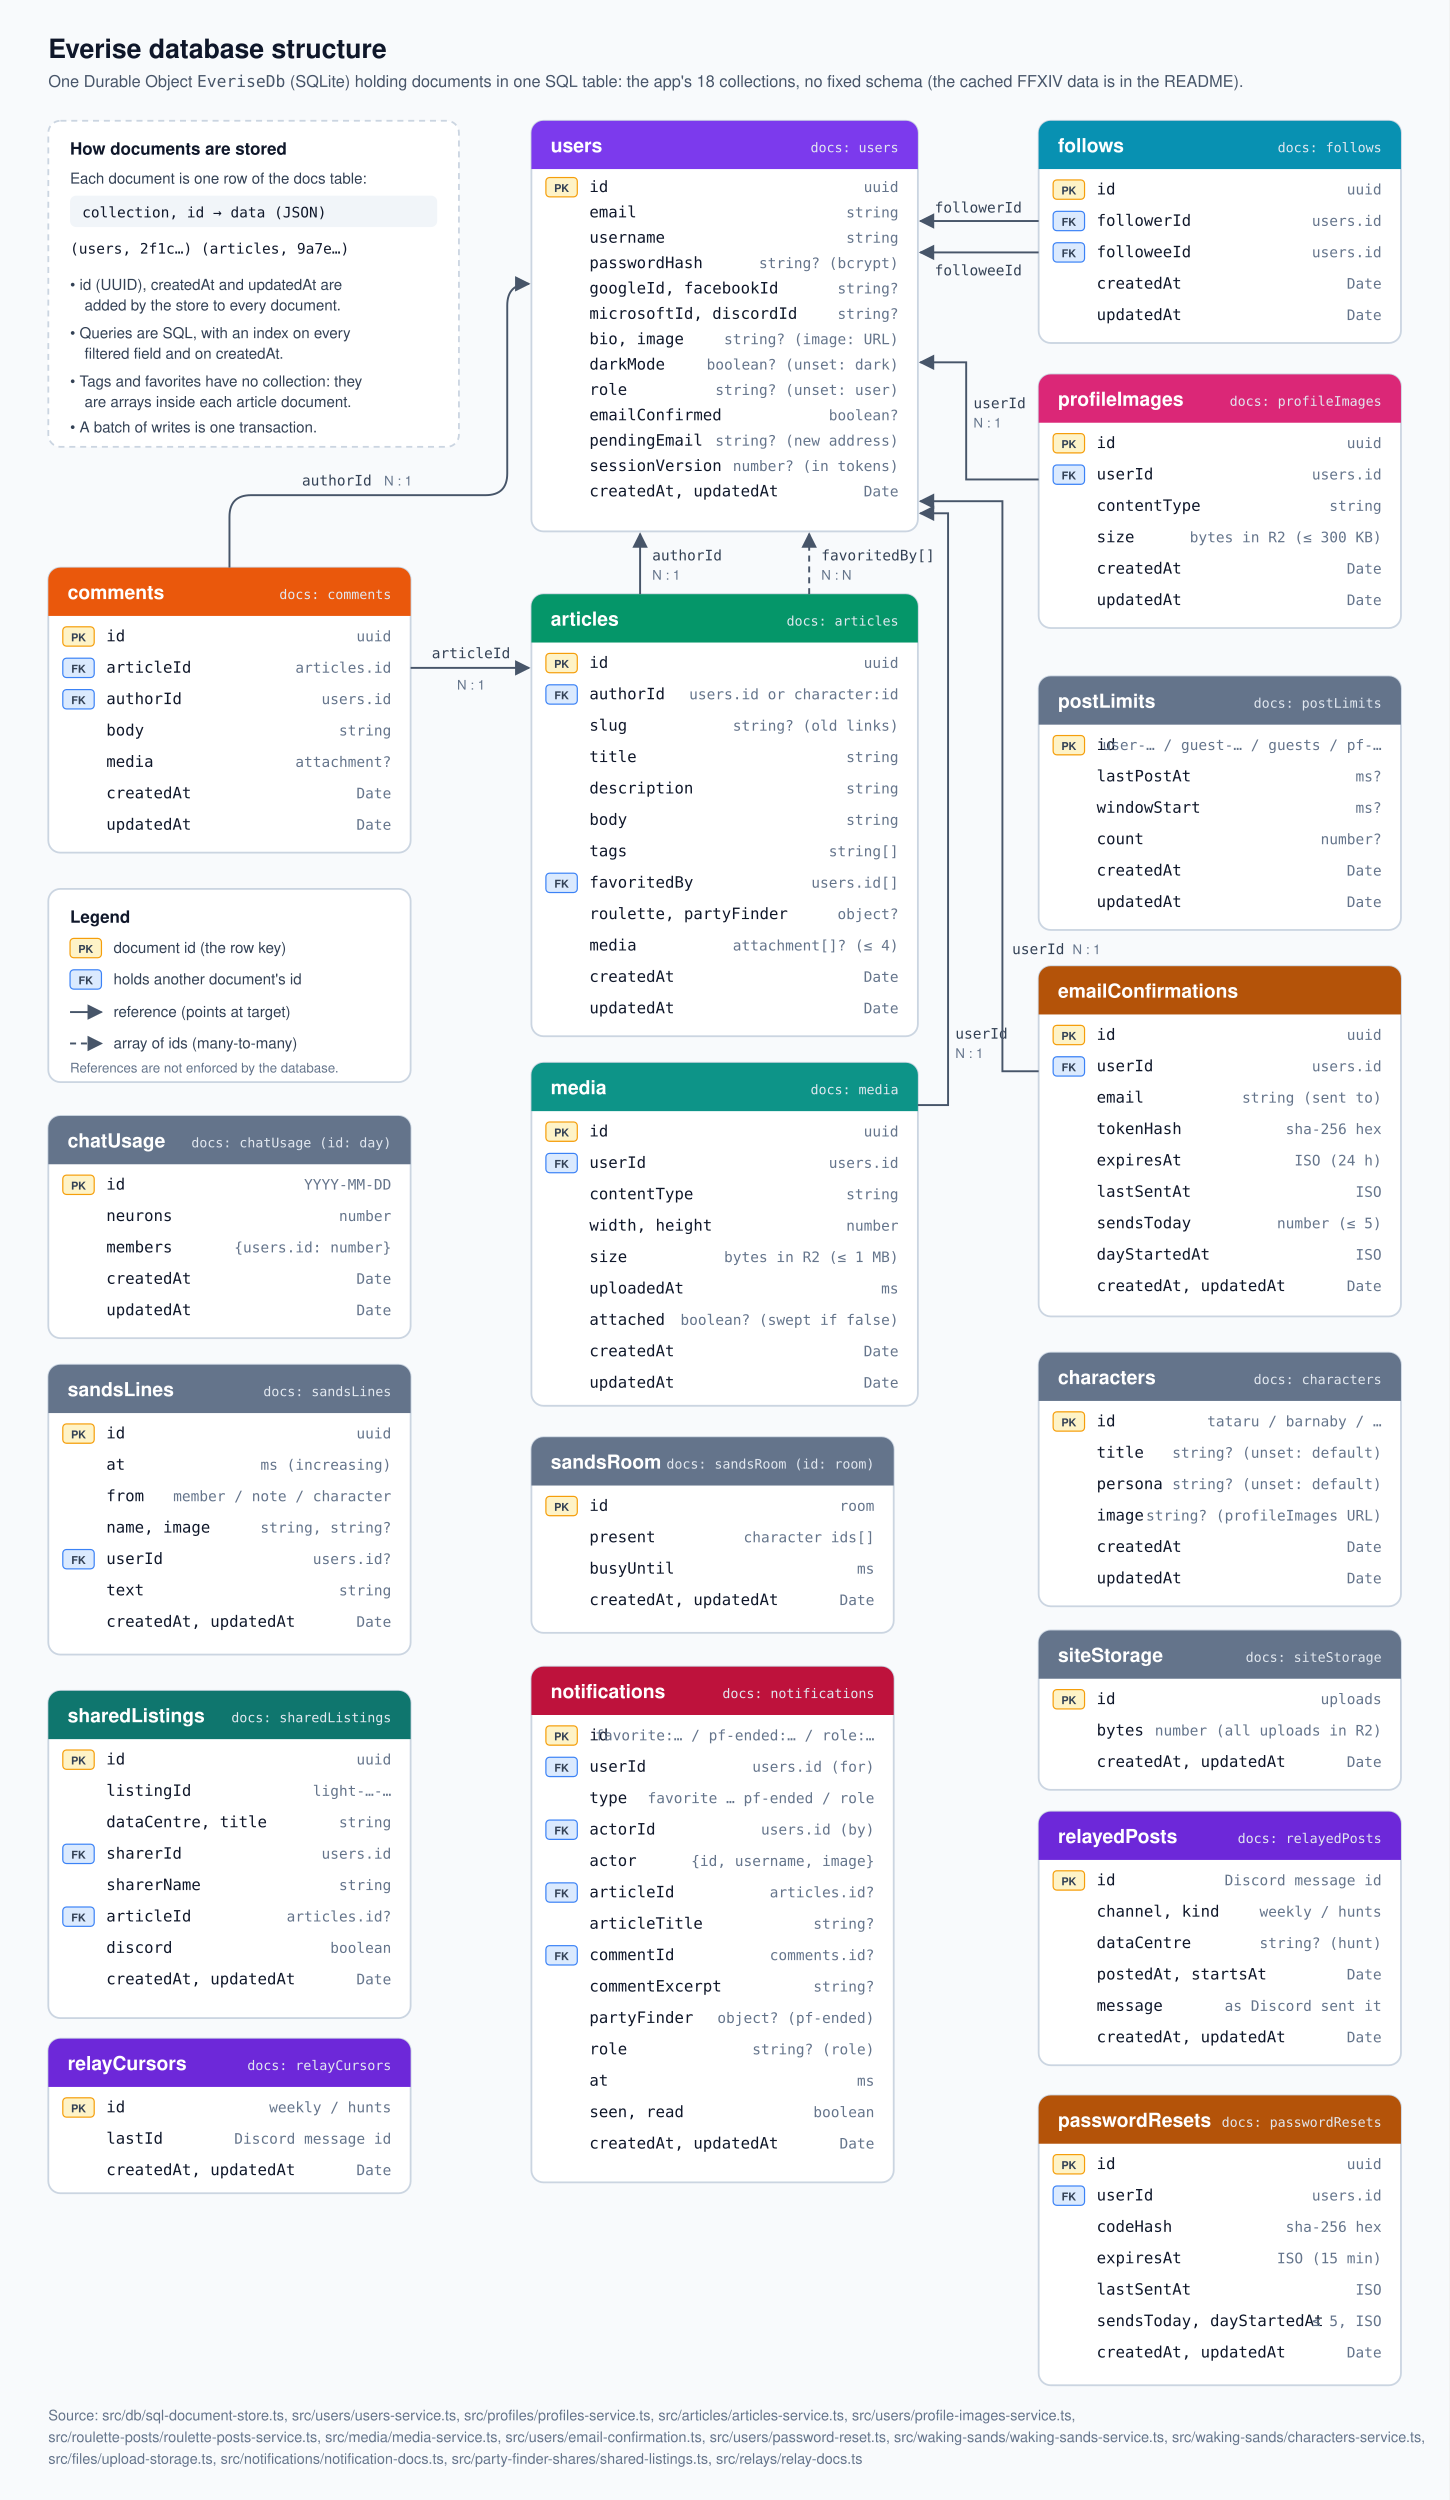
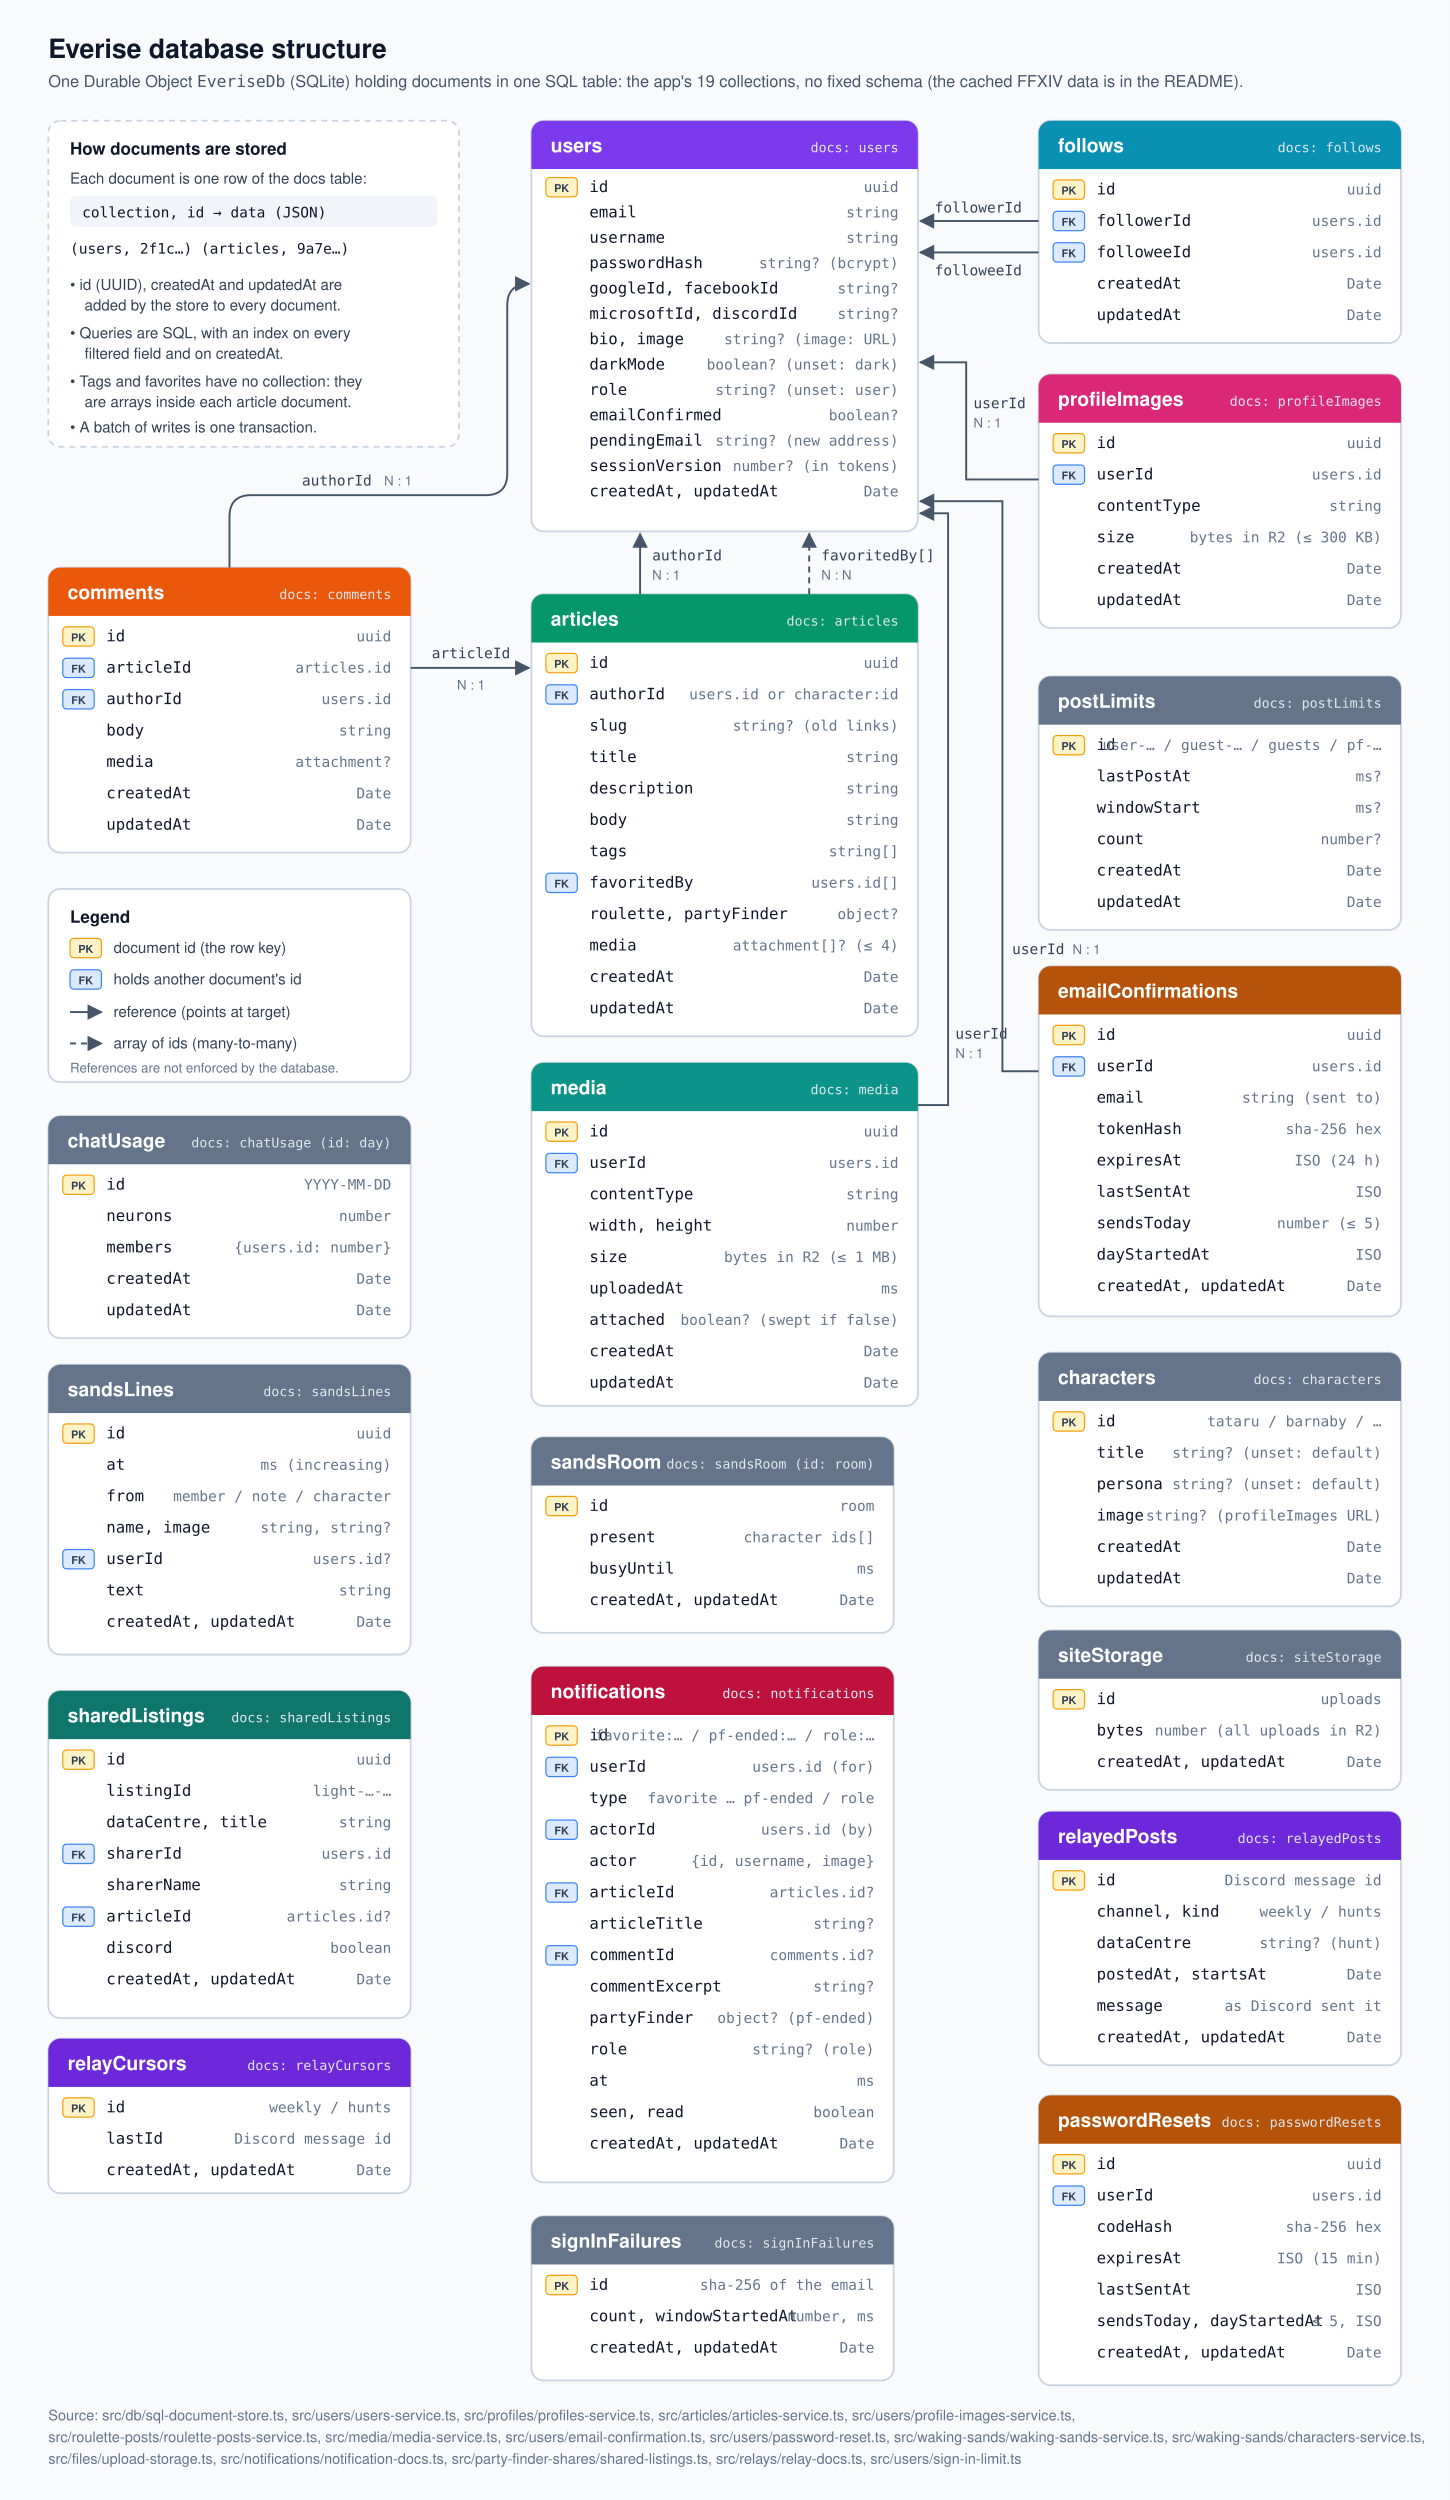
<svg xmlns="http://www.w3.org/2000/svg" width="1200" height="2070" viewBox="0 0 1200 2070" font-family="Segoe UI, Helvetica, Arial, sans-serif">
  <defs>
    <marker id="arrow" viewBox="0 0 10 10" refX="9" refY="5" markerWidth="8" markerHeight="8" orient="auto-start-reverse">
      <path d="M0,0 L10,5 L0,10 z" fill="#475569" />
    </marker>
    <style>
      .box { fill: #ffffff; stroke: #cbd5e1; stroke-width: 1.5; }
      .title { font-size: 16px; font-weight: 700; fill: #ffffff; }
      .key { font-size: 11px; fill: #e2e8f0; font-family: Consolas, Menlo, monospace; }
      .field { font-size: 13px; fill: #0f172a; font-family: Consolas, Menlo, monospace; }
      .type { font-size: 12px; fill: #64748b; font-family: Consolas, Menlo, monospace; }
      .pk { fill: #fef3c7; stroke: #f59e0b; }
      .fk { fill: #dbeafe; stroke: #3b82f6; }
      .badge { font-size: 9px; font-weight: 700; fill: #334155; }
      .rel { fill: none; stroke: #475569; stroke-width: 1.6; }
      .rel-label { font-size: 12px; fill: #334155; font-family: Consolas, Menlo, monospace; }
      .card { font-size: 11px; fill: #64748b; }
      .note-title { font-size: 14px; font-weight: 700; fill: #0f172a; }
      .note { font-size: 12.5px; fill: #334155; }
      .mono { font-family: Consolas, Menlo, monospace; font-size: 12px; fill: #0f172a; }
    </style>
  </defs>
  <rect width="1200" height="2070" fill="#f8fafc" />
  <text x="40" y="48" font-size="22" font-weight="700" fill="#0f172a">Everise database structure</text>
-   <text x="40" y="72" font-size="13.5" fill="#475569">One Durable Object <tspan font-family="Consolas, Menlo, monospace">EveriseDb</tspan> (SQLite) holding documents in one SQL table: the app's 18 collections, no fixed schema (the cached FFXIV data is in the README).</text>
+   <text x="40" y="72" font-size="13.5" fill="#475569">One Durable Object <tspan font-family="Consolas, Menlo, monospace">EveriseDb</tspan> (SQLite) holding documents in one SQL table: the app's 19 collections, no fixed schema (the cached FFXIV data is in the README).</text>
  <rect x="40" y="100" width="340" height="270" rx="10" fill="#ffffff" stroke="#cbd5e1" stroke-width="1.5" stroke-dasharray="5 4" />
  <text x="58" y="128" class="note-title">How documents are stored</text>
  <text x="58" y="152" class="note">Each document is one row of the docs table:</text>
  <rect x="58" y="162" width="304" height="26" rx="5" fill="#f1f5f9" />
  <text x="68" y="180" class="mono">collection, id  →  data (JSON)</text>
  <text x="58" y="210" class="mono" fill="#475569">(users, 2f1c…)  (articles, 9a7e…)</text>
  <text x="58" y="240" class="note">• id (UUID), createdAt and updatedAt are</text>
  <text x="70" y="257" class="note">added by the store to every document.</text>
  <text x="58" y="280" class="note">• Queries are SQL, with an index on every</text>
  <text x="70" y="297" class="note">filtered field and on createdAt.</text>
  <text x="58" y="320" class="note">• Tags and favorites have no collection: they</text>
  <text x="70" y="337" class="note">are arrays inside each article document.</text>
  <text x="58" y="358" class="note">• A batch of writes is one transaction.</text>
  <g>
    <rect x="440" y="100" width="320" height="340" rx="10" class="box" />
    <path d="M450,100 h300 a10,10 0 0 1 10,10 v30 h-320 v-30 a10,10 0 0 1 10,-10 z" fill="#7c3aed" />
    <text x="456" y="126" class="title">users</text>
    <text x="744" y="126" class="key" text-anchor="end">docs: users</text>
    <rect x="452" y="147" width="26" height="16" rx="3" class="pk" />
    <text x="465" y="159" class="badge" text-anchor="middle">PK</text>
    <text x="488" y="159" class="field">id</text>
    <text x="744" y="159" class="type" text-anchor="end">uuid</text>
    <text x="488" y="180" class="field">email</text>
    <text x="744" y="180" class="type" text-anchor="end">string</text>
    <text x="488" y="201" class="field">username</text>
    <text x="744" y="201" class="type" text-anchor="end">string</text>
    <text x="488" y="222" class="field">passwordHash</text>
    <text x="744" y="222" class="type" text-anchor="end">string? (bcrypt)</text>
    <text x="488" y="243" class="field">googleId, facebookId</text>
    <text x="744" y="243" class="type" text-anchor="end">string?</text>
    <text x="488" y="264" class="field">microsoftId, discordId</text>
    <text x="744" y="264" class="type" text-anchor="end">string?</text>
    <text x="488" y="285" class="field">bio, image</text>
    <text x="744" y="285" class="type" text-anchor="end">string? (image: URL)</text>
    <text x="488" y="306" class="field">darkMode</text>
    <text x="744" y="306" class="type" text-anchor="end">boolean? (unset: dark)</text>
    <text x="488" y="327" class="field">role</text>
    <text x="744" y="327" class="type" text-anchor="end">string? (unset: user)</text>
    <text x="488" y="348" class="field">emailConfirmed</text>
    <text x="744" y="348" class="type" text-anchor="end">boolean?</text>
    <text x="488" y="369" class="field">pendingEmail</text>
    <text x="744" y="369" class="type" text-anchor="end">string? (new address)</text>
    <text x="488" y="390" class="field">sessionVersion</text>
    <text x="744" y="390" class="type" text-anchor="end">number? (in tokens)</text>
    <text x="488" y="411" class="field">createdAt, updatedAt</text>
    <text x="744" y="411" class="type" text-anchor="end">Date</text>
  </g>
  <g>
    <rect x="860" y="100" width="300" height="184" rx="10" class="box" />
    <path d="M870,100 h280 a10,10 0 0 1 10,10 v30 h-300 v-30 a10,10 0 0 1 10,-10 z" fill="#0891b2" />
    <text x="876" y="126" class="title">follows</text>
    <text x="1144" y="126" class="key" text-anchor="end">docs: follows</text>
    <rect x="872" y="149" width="26" height="16" rx="3" class="pk" />
    <text x="885" y="161" class="badge" text-anchor="middle">PK</text>
    <text x="908" y="161" class="field">id</text>
    <text x="1144" y="161" class="type" text-anchor="end">uuid</text>
    <rect x="872" y="175" width="26" height="16" rx="3" class="fk" />
    <text x="885" y="187" class="badge" text-anchor="middle">FK</text>
    <text x="908" y="187" class="field">followerId</text>
    <text x="1144" y="187" class="type" text-anchor="end">users.id</text>
    <rect x="872" y="201" width="26" height="16" rx="3" class="fk" />
    <text x="885" y="213" class="badge" text-anchor="middle">FK</text>
    <text x="908" y="213" class="field">followeeId</text>
    <text x="1144" y="213" class="type" text-anchor="end">users.id</text>
    <text x="908" y="239" class="field">createdAt</text>
    <text x="1144" y="239" class="type" text-anchor="end">Date</text>
    <text x="908" y="265" class="field">updatedAt</text>
    <text x="1144" y="265" class="type" text-anchor="end">Date</text>
  </g>
  <g transform="translate(0 52)">
    <rect x="440" y="440" width="320" height="366" rx="10" class="box" />
    <path d="M450,440 h300 a10,10 0 0 1 10,10 v30 h-320 v-30 a10,10 0 0 1 10,-10 z" fill="#059669" />
    <text x="456" y="466" class="title">articles</text>
    <text x="744" y="466" class="key" text-anchor="end">docs: articles</text>
    <rect x="452" y="489" width="26" height="16" rx="3" class="pk" />
    <text x="465" y="501" class="badge" text-anchor="middle">PK</text>
    <text x="488" y="501" class="field">id</text>
    <text x="744" y="501" class="type" text-anchor="end">uuid</text>
    <rect x="452" y="515" width="26" height="16" rx="3" class="fk" />
    <text x="465" y="527" class="badge" text-anchor="middle">FK</text>
    <text x="488" y="527" class="field">authorId</text>
    <text x="744" y="527" class="type" text-anchor="end">users.id or character:id</text>
    <text x="488" y="553" class="field">slug</text>
    <text x="744" y="553" class="type" text-anchor="end">string? (old links)</text>
    <text x="488" y="579" class="field">title</text>
    <text x="744" y="579" class="type" text-anchor="end">string</text>
    <text x="488" y="605" class="field">description</text>
    <text x="744" y="605" class="type" text-anchor="end">string</text>
    <text x="488" y="631" class="field">body</text>
    <text x="744" y="631" class="type" text-anchor="end">string</text>
    <text x="488" y="657" class="field">tags</text>
    <text x="744" y="657" class="type" text-anchor="end">string[]</text>
    <rect x="452" y="671" width="26" height="16" rx="3" class="fk" />
    <text x="465" y="683" class="badge" text-anchor="middle">FK</text>
    <text x="488" y="683" class="field">favoritedBy</text>
    <text x="744" y="683" class="type" text-anchor="end">users.id[]</text>
    <text x="488" y="709" class="field">roulette, partyFinder</text>
    <text x="744" y="709" class="type" text-anchor="end">object?</text>
    <text x="488" y="735" class="field">media</text>
    <text x="744" y="735" class="type" text-anchor="end">attachment[]? (≤ 4)</text>
    <text x="488" y="761" class="field">createdAt</text>
    <text x="744" y="761" class="type" text-anchor="end">Date</text>
    <text x="488" y="787" class="field">updatedAt</text>
    <text x="744" y="787" class="type" text-anchor="end">Date</text>
  </g>
  <g>
    <rect x="40" y="470" width="300" height="236" rx="10" class="box" />
    <path d="M50,470 h280 a10,10 0 0 1 10,10 v30 h-300 v-30 a10,10 0 0 1 10,-10 z" fill="#ea580c" />
    <text x="56" y="496" class="title">comments</text>
    <text x="324" y="496" class="key" text-anchor="end">docs: comments</text>
    <rect x="52" y="519" width="26" height="16" rx="3" class="pk" />
    <text x="65" y="531" class="badge" text-anchor="middle">PK</text>
    <text x="88" y="531" class="field">id</text>
    <text x="324" y="531" class="type" text-anchor="end">uuid</text>
    <rect x="52" y="545" width="26" height="16" rx="3" class="fk" />
    <text x="65" y="557" class="badge" text-anchor="middle">FK</text>
    <text x="88" y="557" class="field">articleId</text>
    <text x="324" y="557" class="type" text-anchor="end">articles.id</text>
    <rect x="52" y="571" width="26" height="16" rx="3" class="fk" />
    <text x="65" y="583" class="badge" text-anchor="middle">FK</text>
    <text x="88" y="583" class="field">authorId</text>
    <text x="324" y="583" class="type" text-anchor="end">users.id</text>
    <text x="88" y="609" class="field">body</text>
    <text x="324" y="609" class="type" text-anchor="end">string</text>
    <text x="88" y="635" class="field">media</text>
    <text x="324" y="635" class="type" text-anchor="end">attachment?</text>
    <text x="88" y="661" class="field">createdAt</text>
    <text x="324" y="661" class="type" text-anchor="end">Date</text>
    <text x="88" y="687" class="field">updatedAt</text>
    <text x="324" y="687" class="type" text-anchor="end">Date</text>
  </g>
  <path d="M860,183 H762" class="rel" marker-end="url(#arrow)" />
  <text x="810" y="176" class="rel-label" text-anchor="middle">followerId</text>
  <path d="M860,209 H762" class="rel" marker-end="url(#arrow)" />
  <text x="810" y="228" class="rel-label" text-anchor="middle">followeeId</text>
  <path d="M530,492 V442" class="rel" marker-end="url(#arrow)" />
  <text x="540" y="464" class="rel-label">authorId</text>
  <text x="540" y="480" class="card">N : 1</text>
  <path d="M670,492 V442" class="rel" stroke-dasharray="5 4" marker-end="url(#arrow)" />
  <text x="680" y="464" class="rel-label">favoritedBy[]</text>
  <text x="680" y="480" class="card">N : N</text>
  <path d="M340,553 H438" class="rel" marker-end="url(#arrow)" />
  <text x="390" y="545" class="rel-label" text-anchor="middle">articleId</text>
  <text x="390" y="571" class="card" text-anchor="middle">N : 1</text>
  <path d="M190,470 V428 Q190,410 208,410 H402 Q420,410 420,392 V253 Q420,235 438,235" class="rel" marker-end="url(#arrow)" />
  <text x="250" y="402" class="rel-label">authorId</text>
  <text x="318" y="402" class="card">N : 1</text>
  <g>
    <rect x="860" y="310" width="300" height="210" rx="10" class="box" />
    <path d="M870,310 h280 a10,10 0 0 1 10,10 v30 h-300 v-30 a10,10 0 0 1 10,-10 z" fill="#db2777" />
    <text x="876" y="336" class="title">profileImages</text>
    <text x="1144" y="336" class="key" text-anchor="end">docs: profileImages</text>
    <rect x="872" y="359" width="26" height="16" rx="3" class="pk" />
    <text x="885" y="371" class="badge" text-anchor="middle">PK</text>
    <text x="908" y="371" class="field">id</text>
    <text x="1144" y="371" class="type" text-anchor="end">uuid</text>
    <rect x="872" y="385" width="26" height="16" rx="3" class="fk" />
    <text x="885" y="397" class="badge" text-anchor="middle">FK</text>
    <text x="908" y="397" class="field">userId</text>
    <text x="1144" y="397" class="type" text-anchor="end">users.id</text>
    <text x="908" y="423" class="field">contentType</text>
    <text x="1144" y="423" class="type" text-anchor="end">string</text>
    <text x="908" y="449" class="field">size</text>
    <text x="1144" y="449" class="type" text-anchor="end">bytes in R2 (≤ 300 KB)</text>
    <text x="908" y="475" class="field">createdAt</text>
    <text x="1144" y="475" class="type" text-anchor="end">Date</text>
    <text x="908" y="501" class="field">updatedAt</text>
    <text x="1144" y="501" class="type" text-anchor="end">Date</text>
  </g>
  <path d="M860,397 H800 V300 H762" class="rel" marker-end="url(#arrow)" />
  <text x="806" y="338" class="rel-label">userId</text>
  <text x="806" y="354" class="card">N : 1</text>
  <g>
    <rect x="860" y="560" width="300" height="210" rx="10" class="box" />
    <path d="M870,560 h280 a10,10 0 0 1 10,10 v30 h-300 v-30 a10,10 0 0 1 10,-10 z" fill="#64748b" />
    <text x="876" y="586" class="title">postLimits</text>
    <text x="1144" y="586" class="key" text-anchor="end">docs: postLimits</text>
    <rect x="872" y="609" width="26" height="16" rx="3" class="pk" />
    <text x="885" y="621" class="badge" text-anchor="middle">PK</text>
    <text x="908" y="621" class="field">id</text>
    <text x="1144" y="621" class="type" text-anchor="end">user-… / guest-… / guests / pf-…</text>
    <text x="908" y="647" class="field">lastPostAt</text>
    <text x="1144" y="647" class="type" text-anchor="end">ms?</text>
    <text x="908" y="673" class="field">windowStart</text>
    <text x="1144" y="673" class="type" text-anchor="end">ms?</text>
    <text x="908" y="699" class="field">count</text>
    <text x="1144" y="699" class="type" text-anchor="end">number?</text>
    <text x="908" y="725" class="field">createdAt</text>
    <text x="1144" y="725" class="type" text-anchor="end">Date</text>
    <text x="908" y="751" class="field">updatedAt</text>
    <text x="1144" y="751" class="type" text-anchor="end">Date</text>
  </g>
  <g>
    <rect x="440" y="880" width="320" height="284" rx="10" class="box" />
    <path d="M450,880 h300 a10,10 0 0 1 10,10 v30 h-320 v-30 a10,10 0 0 1 10,-10 z" fill="#0d9488" />
    <text x="456" y="906" class="title">media</text>
    <text x="744" y="906" class="key" text-anchor="end">docs: media</text>
    <rect x="452" y="929" width="26" height="16" rx="3" class="pk" />
    <text x="465" y="941" class="badge" text-anchor="middle">PK</text>
    <text x="488" y="941" class="field">id</text>
    <text x="744" y="941" class="type" text-anchor="end">uuid</text>
    <rect x="452" y="955" width="26" height="16" rx="3" class="fk" />
    <text x="465" y="967" class="badge" text-anchor="middle">FK</text>
    <text x="488" y="967" class="field">userId</text>
    <text x="744" y="967" class="type" text-anchor="end">users.id</text>
    <text x="488" y="993" class="field">contentType</text>
    <text x="744" y="993" class="type" text-anchor="end">string</text>
    <text x="488" y="1019" class="field">width, height</text>
    <text x="744" y="1019" class="type" text-anchor="end">number</text>
    <text x="488" y="1045" class="field">size</text>
    <text x="744" y="1045" class="type" text-anchor="end">bytes in R2 (≤ 1 MB)</text>
    <text x="488" y="1071" class="field">uploadedAt</text>
    <text x="744" y="1071" class="type" text-anchor="end">ms</text>
    <text x="488" y="1097" class="field">attached</text>
    <text x="744" y="1097" class="type" text-anchor="end">boolean? (swept if false)</text>
    <text x="488" y="1123" class="field">createdAt</text>
    <text x="744" y="1123" class="type" text-anchor="end">Date</text>
    <text x="488" y="1149" class="field">updatedAt</text>
    <text x="744" y="1149" class="type" text-anchor="end">Date</text>
  </g>
  <path d="M760,915 H785 V425 H762" class="rel" marker-end="url(#arrow)" />
  <text x="791" y="860" class="rel-label">userId</text>
  <text x="791" y="876" class="card">N : 1</text>
  <g>
    <rect x="860" y="800" width="300" height="290" rx="10" class="box" />
    <path d="M870,800 h280 a10,10 0 0 1 10,10 v30 h-300 v-30 a10,10 0 0 1 10,-10 z" fill="#b45309" />
    <text x="876" y="826" class="title">emailConfirmations</text>
    <rect x="872" y="849" width="26" height="16" rx="3" class="pk" />
    <text x="885" y="861" class="badge" text-anchor="middle">PK</text>
    <text x="908" y="861" class="field">id</text>
    <text x="1144" y="861" class="type" text-anchor="end">uuid</text>
    <rect x="872" y="875" width="26" height="16" rx="3" class="fk" />
    <text x="885" y="887" class="badge" text-anchor="middle">FK</text>
    <text x="908" y="887" class="field">userId</text>
    <text x="1144" y="887" class="type" text-anchor="end">users.id</text>
    <text x="908" y="913" class="field">email</text>
    <text x="1144" y="913" class="type" text-anchor="end">string (sent to)</text>
    <text x="908" y="939" class="field">tokenHash</text>
    <text x="1144" y="939" class="type" text-anchor="end">sha-256 hex</text>
    <text x="908" y="965" class="field">expiresAt</text>
    <text x="1144" y="965" class="type" text-anchor="end">ISO (24 h)</text>
    <text x="908" y="991" class="field">lastSentAt</text>
    <text x="1144" y="991" class="type" text-anchor="end">ISO</text>
    <text x="908" y="1017" class="field">sendsToday</text>
    <text x="1144" y="1017" class="type" text-anchor="end">number (≤ 5)</text>
    <text x="908" y="1043" class="field">dayStartedAt</text>
    <text x="1144" y="1043" class="type" text-anchor="end">ISO</text>
    <text x="908" y="1069" class="field">createdAt, updatedAt</text>
    <text x="1144" y="1069" class="type" text-anchor="end">Date</text>
  </g>
  <path d="M860,887 H830 V415 H762" class="rel" marker-end="url(#arrow)" />
  <text x="838" y="790" class="rel-label">userId</text>
  <text x="888" y="790" class="card">N : 1</text>
  <g>
    <rect x="40" y="924" width="300" height="184" rx="10" class="box" />
    <path d="M50,924 h280 a10,10 0 0 1 10,10 v30 h-300 v-30 a10,10 0 0 1 10,-10 z" fill="#64748b" />
    <text x="56" y="950" class="title">chatUsage</text>
    <text x="324" y="950" class="key" text-anchor="end">docs: chatUsage (id: day)</text>
    <rect x="52" y="973" width="26" height="16" rx="3" class="pk" />
    <text x="65" y="985" class="badge" text-anchor="middle">PK</text>
    <text x="88" y="985" class="field">id</text>
    <text x="324" y="985" class="type" text-anchor="end">YYYY-MM-DD</text>
    <text x="88" y="1011" class="field">neurons</text>
    <text x="324" y="1011" class="type" text-anchor="end">number</text>
    <text x="88" y="1037" class="field">members</text>
    <text x="324" y="1037" class="type" text-anchor="end">{users.id: number}</text>
    <text x="88" y="1063" class="field">createdAt</text>
    <text x="324" y="1063" class="type" text-anchor="end">Date</text>
    <text x="88" y="1089" class="field">updatedAt</text>
    <text x="324" y="1089" class="type" text-anchor="end">Date</text>
  </g>
  <g>
    <rect x="860" y="1350" width="300" height="132" rx="10" class="box" />
    <path d="M870,1350 h280 a10,10 0 0 1 10,10 v30 h-300 v-30 a10,10 0 0 1 10,-10 z" fill="#64748b" />
    <text x="876" y="1376" class="title">siteStorage</text>
    <text x="1144" y="1376" class="key" text-anchor="end">docs: siteStorage</text>
    <rect x="872" y="1399" width="26" height="16" rx="3" class="pk" />
    <text x="885" y="1411" class="badge" text-anchor="middle">PK</text>
    <text x="908" y="1411" class="field">id</text>
    <text x="1144" y="1411" class="type" text-anchor="end">uploads</text>
    <text x="908" y="1437" class="field">bytes</text>
    <text x="1144" y="1437" class="type" text-anchor="end">number (all uploads in R2)</text>
    <text x="908" y="1463" class="field">createdAt, updatedAt</text>
    <text x="1144" y="1463" class="type" text-anchor="end">Date</text>
  </g>
  <g>
    <rect x="860" y="1120" width="300" height="210" rx="10" class="box" />
    <path d="M870,1120 h280 a10,10 0 0 1 10,10 v30 h-300 v-30 a10,10 0 0 1 10,-10 z" fill="#64748b" />
    <text x="876" y="1146" class="title">characters</text>
    <text x="1144" y="1146" class="key" text-anchor="end">docs: characters</text>
    <rect x="872" y="1169" width="26" height="16" rx="3" class="pk" />
    <text x="885" y="1181" class="badge" text-anchor="middle">PK</text>
    <text x="908" y="1181" class="field">id</text>
    <text x="1144" y="1181" class="type" text-anchor="end">tataru / barnaby / …</text>
    <text x="908" y="1207" class="field">title</text>
    <text x="1144" y="1207" class="type" text-anchor="end">string? (unset: default)</text>
    <text x="908" y="1233" class="field">persona</text>
    <text x="1144" y="1233" class="type" text-anchor="end">string? (unset: default)</text>
    <text x="908" y="1259" class="field">image</text>
    <text x="1144" y="1259" class="type" text-anchor="end">string? (profileImages URL)</text>
    <text x="908" y="1285" class="field">createdAt</text>
    <text x="1144" y="1285" class="type" text-anchor="end">Date</text>
    <text x="908" y="1311" class="field">updatedAt</text>
    <text x="1144" y="1311" class="type" text-anchor="end">Date</text>
  </g>
  <g>
    <rect x="40" y="1130" width="300" height="240" rx="10" class="box" />
    <path d="M50,1130 h280 a10,10 0 0 1 10,10 v30 h-300 v-30 a10,10 0 0 1 10,-10 z" fill="#64748b" />
    <text x="56" y="1156" class="title">sandsLines</text>
    <text x="324" y="1156" class="key" text-anchor="end">docs: sandsLines</text>
    <rect x="52" y="1179" width="26" height="16" rx="3" class="pk" />
    <text x="65" y="1191" class="badge" text-anchor="middle">PK</text>
    <text x="88" y="1191" class="field">id</text>
    <text x="324" y="1191" class="type" text-anchor="end">uuid</text>
    <text x="88" y="1217" class="field">at</text>
    <text x="324" y="1217" class="type" text-anchor="end">ms (increasing)</text>
    <text x="88" y="1243" class="field">from</text>
    <text x="324" y="1243" class="type" text-anchor="end">member / note / character</text>
    <text x="88" y="1269" class="field">name, image</text>
    <text x="324" y="1269" class="type" text-anchor="end">string, string?</text>
    <rect x="52" y="1283" width="26" height="16" rx="3" class="fk" />
    <text x="65" y="1295" class="badge" text-anchor="middle">FK</text>
    <text x="88" y="1295" class="field">userId</text>
    <text x="324" y="1295" class="type" text-anchor="end">users.id?</text>
    <text x="88" y="1321" class="field">text</text>
    <text x="324" y="1321" class="type" text-anchor="end">string</text>
    <text x="88" y="1347" class="field">createdAt, updatedAt</text>
    <text x="324" y="1347" class="type" text-anchor="end">Date</text>
  </g>
  <g>
    <rect x="440" y="1190" width="300" height="162" rx="10" class="box" />
    <path d="M450,1190 h280 a10,10 0 0 1 10,10 v30 h-300 v-30 a10,10 0 0 1 10,-10 z" fill="#64748b" />
    <text x="456" y="1216" class="title">sandsRoom</text>
    <text x="724" y="1216" class="key" text-anchor="end">docs: sandsRoom (id: room)</text>
    <rect x="452" y="1239" width="26" height="16" rx="3" class="pk" />
    <text x="465" y="1251" class="badge" text-anchor="middle">PK</text>
    <text x="488" y="1251" class="field">id</text>
    <text x="724" y="1251" class="type" text-anchor="end">room</text>
    <text x="488" y="1277" class="field">present</text>
    <text x="724" y="1277" class="type" text-anchor="end">character ids[]</text>
    <text x="488" y="1303" class="field">busyUntil</text>
    <text x="724" y="1303" class="type" text-anchor="end">ms</text>
    <text x="488" y="1329" class="field">createdAt, updatedAt</text>
    <text x="724" y="1329" class="type" text-anchor="end">Date</text>
  </g>
  <g>
    <rect x="440" y="1380" width="300" height="427" rx="10" class="box" />
    <path d="M450,1380 h280 a10,10 0 0 1 10,10 v30 h-300 v-30 a10,10 0 0 1 10,-10 z" fill="#be123c" />
    <text x="456" y="1406" class="title">notifications</text>
    <text x="724" y="1406" class="key" text-anchor="end">docs: notifications</text>
    <rect x="452" y="1429" width="26" height="16" rx="3" class="pk" />
    <text x="465" y="1441" class="badge" text-anchor="middle">PK</text>
    <text x="488" y="1441" class="field">id</text>
    <text x="724" y="1441" class="type" text-anchor="end">favorite:… / pf-ended:… / role:…</text>
    <rect x="452" y="1455" width="26" height="16" rx="3" class="fk" />
    <text x="465" y="1467" class="badge" text-anchor="middle">FK</text>
    <text x="488" y="1467" class="field">userId</text>
    <text x="724" y="1467" class="type" text-anchor="end">users.id (for)</text>
    <text x="488" y="1493" class="field">type</text>
    <text x="724" y="1493" class="type" text-anchor="end">favorite … pf-ended / role</text>
    <rect x="452" y="1507" width="26" height="16" rx="3" class="fk" />
    <text x="465" y="1519" class="badge" text-anchor="middle">FK</text>
    <text x="488" y="1519" class="field">actorId</text>
    <text x="724" y="1519" class="type" text-anchor="end">users.id (by)</text>
    <text x="488" y="1545" class="field">actor</text>
    <text x="724" y="1545" class="type" text-anchor="end">{id, username, image}</text>
    <rect x="452" y="1559" width="26" height="16" rx="3" class="fk" />
    <text x="465" y="1571" class="badge" text-anchor="middle">FK</text>
    <text x="488" y="1571" class="field">articleId</text>
    <text x="724" y="1571" class="type" text-anchor="end">articles.id?</text>
    <text x="488" y="1597" class="field">articleTitle</text>
    <text x="724" y="1597" class="type" text-anchor="end">string?</text>
    <rect x="452" y="1611" width="26" height="16" rx="3" class="fk" />
    <text x="465" y="1623" class="badge" text-anchor="middle">FK</text>
    <text x="488" y="1623" class="field">commentId</text>
    <text x="724" y="1623" class="type" text-anchor="end">comments.id?</text>
    <text x="488" y="1649" class="field">commentExcerpt</text>
    <text x="724" y="1649" class="type" text-anchor="end">string?</text>
    <text x="488" y="1675" class="field">partyFinder</text>
    <text x="724" y="1675" class="type" text-anchor="end">object? (pf-ended)</text>
    <text x="488" y="1701" class="field">role</text>
    <text x="724" y="1701" class="type" text-anchor="end">string? (role)</text>
    <text x="488" y="1727" class="field">at</text>
    <text x="724" y="1727" class="type" text-anchor="end">ms</text>
    <text x="488" y="1753" class="field">seen, read</text>
    <text x="724" y="1753" class="type" text-anchor="end">boolean</text>
    <text x="488" y="1779" class="field">createdAt, updatedAt</text>
    <text x="724" y="1779" class="type" text-anchor="end">Date</text>
  </g>
  <g>
    <rect x="40" y="1400" width="300" height="271" rx="10" class="box" />
    <path d="M50,1400 h280 a10,10 0 0 1 10,10 v30 h-300 v-30 a10,10 0 0 1 10,-10 z" fill="#0f766e" />
    <text x="56" y="1426" class="title">sharedListings</text>
    <text x="324" y="1426" class="key" text-anchor="end">docs: sharedListings</text>
    <rect x="52" y="1449" width="26" height="16" rx="3" class="pk" />
    <text x="65" y="1461" class="badge" text-anchor="middle">PK</text>
    <text x="88" y="1461" class="field">id</text>
    <text x="324" y="1461" class="type" text-anchor="end">uuid</text>
    <text x="88" y="1487" class="field">listingId</text>
    <text x="324" y="1487" class="type" text-anchor="end">light-…-…</text>
    <text x="88" y="1513" class="field">dataCentre, title</text>
    <text x="324" y="1513" class="type" text-anchor="end">string</text>
    <rect x="52" y="1527" width="26" height="16" rx="3" class="fk" />
    <text x="65" y="1539" class="badge" text-anchor="middle">FK</text>
    <text x="88" y="1539" class="field">sharerId</text>
    <text x="324" y="1539" class="type" text-anchor="end">users.id</text>
    <text x="88" y="1565" class="field">sharerName</text>
    <text x="324" y="1565" class="type" text-anchor="end">string</text>
    <rect x="52" y="1579" width="26" height="16" rx="3" class="fk" />
    <text x="65" y="1591" class="badge" text-anchor="middle">FK</text>
    <text x="88" y="1591" class="field">articleId</text>
    <text x="324" y="1591" class="type" text-anchor="end">articles.id?</text>
    <text x="88" y="1617" class="field">discord</text>
    <text x="324" y="1617" class="type" text-anchor="end">boolean</text>
    <text x="88" y="1643" class="field">createdAt, updatedAt</text>
    <text x="324" y="1643" class="type" text-anchor="end">Date</text>
  </g>
  <g>
    <rect x="860" y="1500" width="300" height="210" rx="10" class="box" />
    <path d="M870,1500 h280 a10,10 0 0 1 10,10 v30 h-300 v-30 a10,10 0 0 1 10,-10 z" fill="#6d28d9" />
    <text x="876" y="1526" class="title">relayedPosts</text>
    <text x="1144" y="1526" class="key" text-anchor="end">docs: relayedPosts</text>
    <rect x="872" y="1549" width="26" height="16" rx="3" class="pk" />
    <text x="885" y="1561" class="badge" text-anchor="middle">PK</text>
    <text x="908" y="1561" class="field">id</text>
    <text x="1144" y="1561" class="type" text-anchor="end">Discord message id</text>
    <text x="908" y="1587" class="field">channel, kind</text>
    <text x="1144" y="1587" class="type" text-anchor="end">weekly / hunts</text>
    <text x="908" y="1613" class="field">dataCentre</text>
    <text x="1144" y="1613" class="type" text-anchor="end">string? (hunt)</text>
    <text x="908" y="1639" class="field">postedAt, startsAt</text>
    <text x="1144" y="1639" class="type" text-anchor="end">Date</text>
    <text x="908" y="1665" class="field">message</text>
    <text x="1144" y="1665" class="type" text-anchor="end">as Discord sent it</text>
    <text x="908" y="1691" class="field">createdAt, updatedAt</text>
    <text x="1144" y="1691" class="type" text-anchor="end">Date</text>
  </g>
  <g>
    <rect x="40" y="1688" width="300" height="128" rx="10" class="box" />
    <path d="M50,1688 h280 a10,10 0 0 1 10,10 v30 h-300 v-30 a10,10 0 0 1 10,-10 z" fill="#6d28d9" />
    <text x="56" y="1714" class="title">relayCursors</text>
    <text x="324" y="1714" class="key" text-anchor="end">docs: relayCursors</text>
    <rect x="52" y="1737" width="26" height="16" rx="3" class="pk" />
    <text x="65" y="1749" class="badge" text-anchor="middle">PK</text>
    <text x="88" y="1749" class="field">id</text>
    <text x="324" y="1749" class="type" text-anchor="end">weekly / hunts</text>
    <text x="88" y="1775" class="field">lastId</text>
    <text x="324" y="1775" class="type" text-anchor="end">Discord message id</text>
    <text x="88" y="1801" class="field">createdAt, updatedAt</text>
    <text x="324" y="1801" class="type" text-anchor="end">Date</text>
  </g>
  <g transform="translate(0 26)">
    <rect x="40" y="710" width="300" height="160" rx="10" fill="#ffffff" stroke="#cbd5e1" stroke-width="1.5" />
    <text x="58" y="738" class="note-title">Legend</text>
    <rect x="58" y="751" width="26" height="16" rx="3" class="pk" />
    <text x="71" y="763" class="badge" text-anchor="middle">PK</text>
    <text x="94" y="763" class="note">document id (the row key)</text>
    <rect x="58" y="777" width="26" height="16" rx="3" class="fk" />
    <text x="71" y="789" class="badge" text-anchor="middle">FK</text>
    <text x="94" y="789" class="note">holds another document's id</text>
    <path d="M58,812 H84" class="rel" marker-end="url(#arrow)" />
    <text x="94" y="816" class="note">reference (points at target)</text>
    <path d="M58,838 H84" class="rel" stroke-dasharray="5 4" marker-end="url(#arrow)" />
    <text x="94" y="842" class="note">array of ids (many-to-many)</text>
    <text x="58" y="862" class="card">References are not enforced by the database.</text>
  </g>
  <g>
    <rect x="860" y="1735" width="300" height="240" rx="10" class="box" />
    <path d="M870,1735 h280 a10,10 0 0 1 10,10 v30 h-300 v-30 a10,10 0 0 1 10,-10 z" fill="#b45309" />
    <text x="876" y="1761" class="title">passwordResets</text>
    <text x="1144" y="1761" class="key" text-anchor="end">docs: passwordResets</text>
    <rect x="872" y="1784" width="26" height="16" rx="3" class="pk" />
    <text x="885" y="1796" class="badge" text-anchor="middle">PK</text>
    <text x="908" y="1796" class="field">id</text>
    <text x="1144" y="1796" class="type" text-anchor="end">uuid</text>
    <rect x="872" y="1810" width="26" height="16" rx="3" class="fk" />
    <text x="885" y="1822" class="badge" text-anchor="middle">FK</text>
    <text x="908" y="1822" class="field">userId</text>
    <text x="1144" y="1822" class="type" text-anchor="end">users.id</text>
    <text x="908" y="1848" class="field">codeHash</text>
    <text x="1144" y="1848" class="type" text-anchor="end">sha-256 hex</text>
    <text x="908" y="1874" class="field">expiresAt</text>
    <text x="1144" y="1874" class="type" text-anchor="end">ISO (15 min)</text>
    <text x="908" y="1900" class="field">lastSentAt</text>
    <text x="1144" y="1900" class="type" text-anchor="end">ISO</text>
    <text x="908" y="1926" class="field">sendsToday, dayStartedAt</text>
    <text x="1144" y="1926" class="type" text-anchor="end">≤ 5, ISO</text>
    <text x="908" y="1952" class="field">createdAt, updatedAt</text>
    <text x="1144" y="1952" class="type" text-anchor="end">Date</text>
  </g>
+   <g>
+     <rect x="440" y="1835" width="300" height="136" rx="10" class="box" />
+     <path d="M450,1835 h280 a10,10 0 0 1 10,10 v30 h-300 v-30 a10,10 0 0 1 10,-10 z" fill="#64748b" />
+     <text x="456" y="1861" class="title">signInFailures</text>
+     <text x="724" y="1861" class="key" text-anchor="end">docs: signInFailures</text>
+     <rect x="452" y="1884" width="26" height="16" rx="3" class="pk" />
+     <text x="465" y="1896" class="badge" text-anchor="middle">PK</text>
+     <text x="488" y="1896" class="field">id</text>
+     <text x="724" y="1896" class="type" text-anchor="end">sha-256 of the email</text>
+     <text x="488" y="1922" class="field">count, windowStartedAt</text>
+     <text x="724" y="1922" class="type" text-anchor="end">number, ms</text>
+     <text x="488" y="1948" class="field">createdAt, updatedAt</text>
+     <text x="724" y="1948" class="type" text-anchor="end">Date</text>
+   </g>
  <text x="40" y="2004" font-size="12" fill="#64748b">Source: src/db/sql-document-store.ts, src/users/users-service.ts, src/profiles/profiles-service.ts, src/articles/articles-service.ts, src/users/profile-images-service.ts,</text>
  <text x="40" y="2022" font-size="12" fill="#64748b">src/roulette-posts/roulette-posts-service.ts, src/media/media-service.ts, src/users/email-confirmation.ts, src/users/password-reset.ts, src/waking-sands/waking-sands-service.ts, src/waking-sands/characters-service.ts,</text>
-   <text x="40" y="2040" font-size="12" fill="#64748b">src/files/upload-storage.ts, src/notifications/notification-docs.ts, src/party-finder-shares/shared-listings.ts, src/relays/relay-docs.ts</text>
+   <text x="40" y="2040" font-size="12" fill="#64748b">src/files/upload-storage.ts, src/notifications/notification-docs.ts, src/party-finder-shares/shared-listings.ts, src/relays/relay-docs.ts, src/users/sign-in-limit.ts</text>
</svg>
